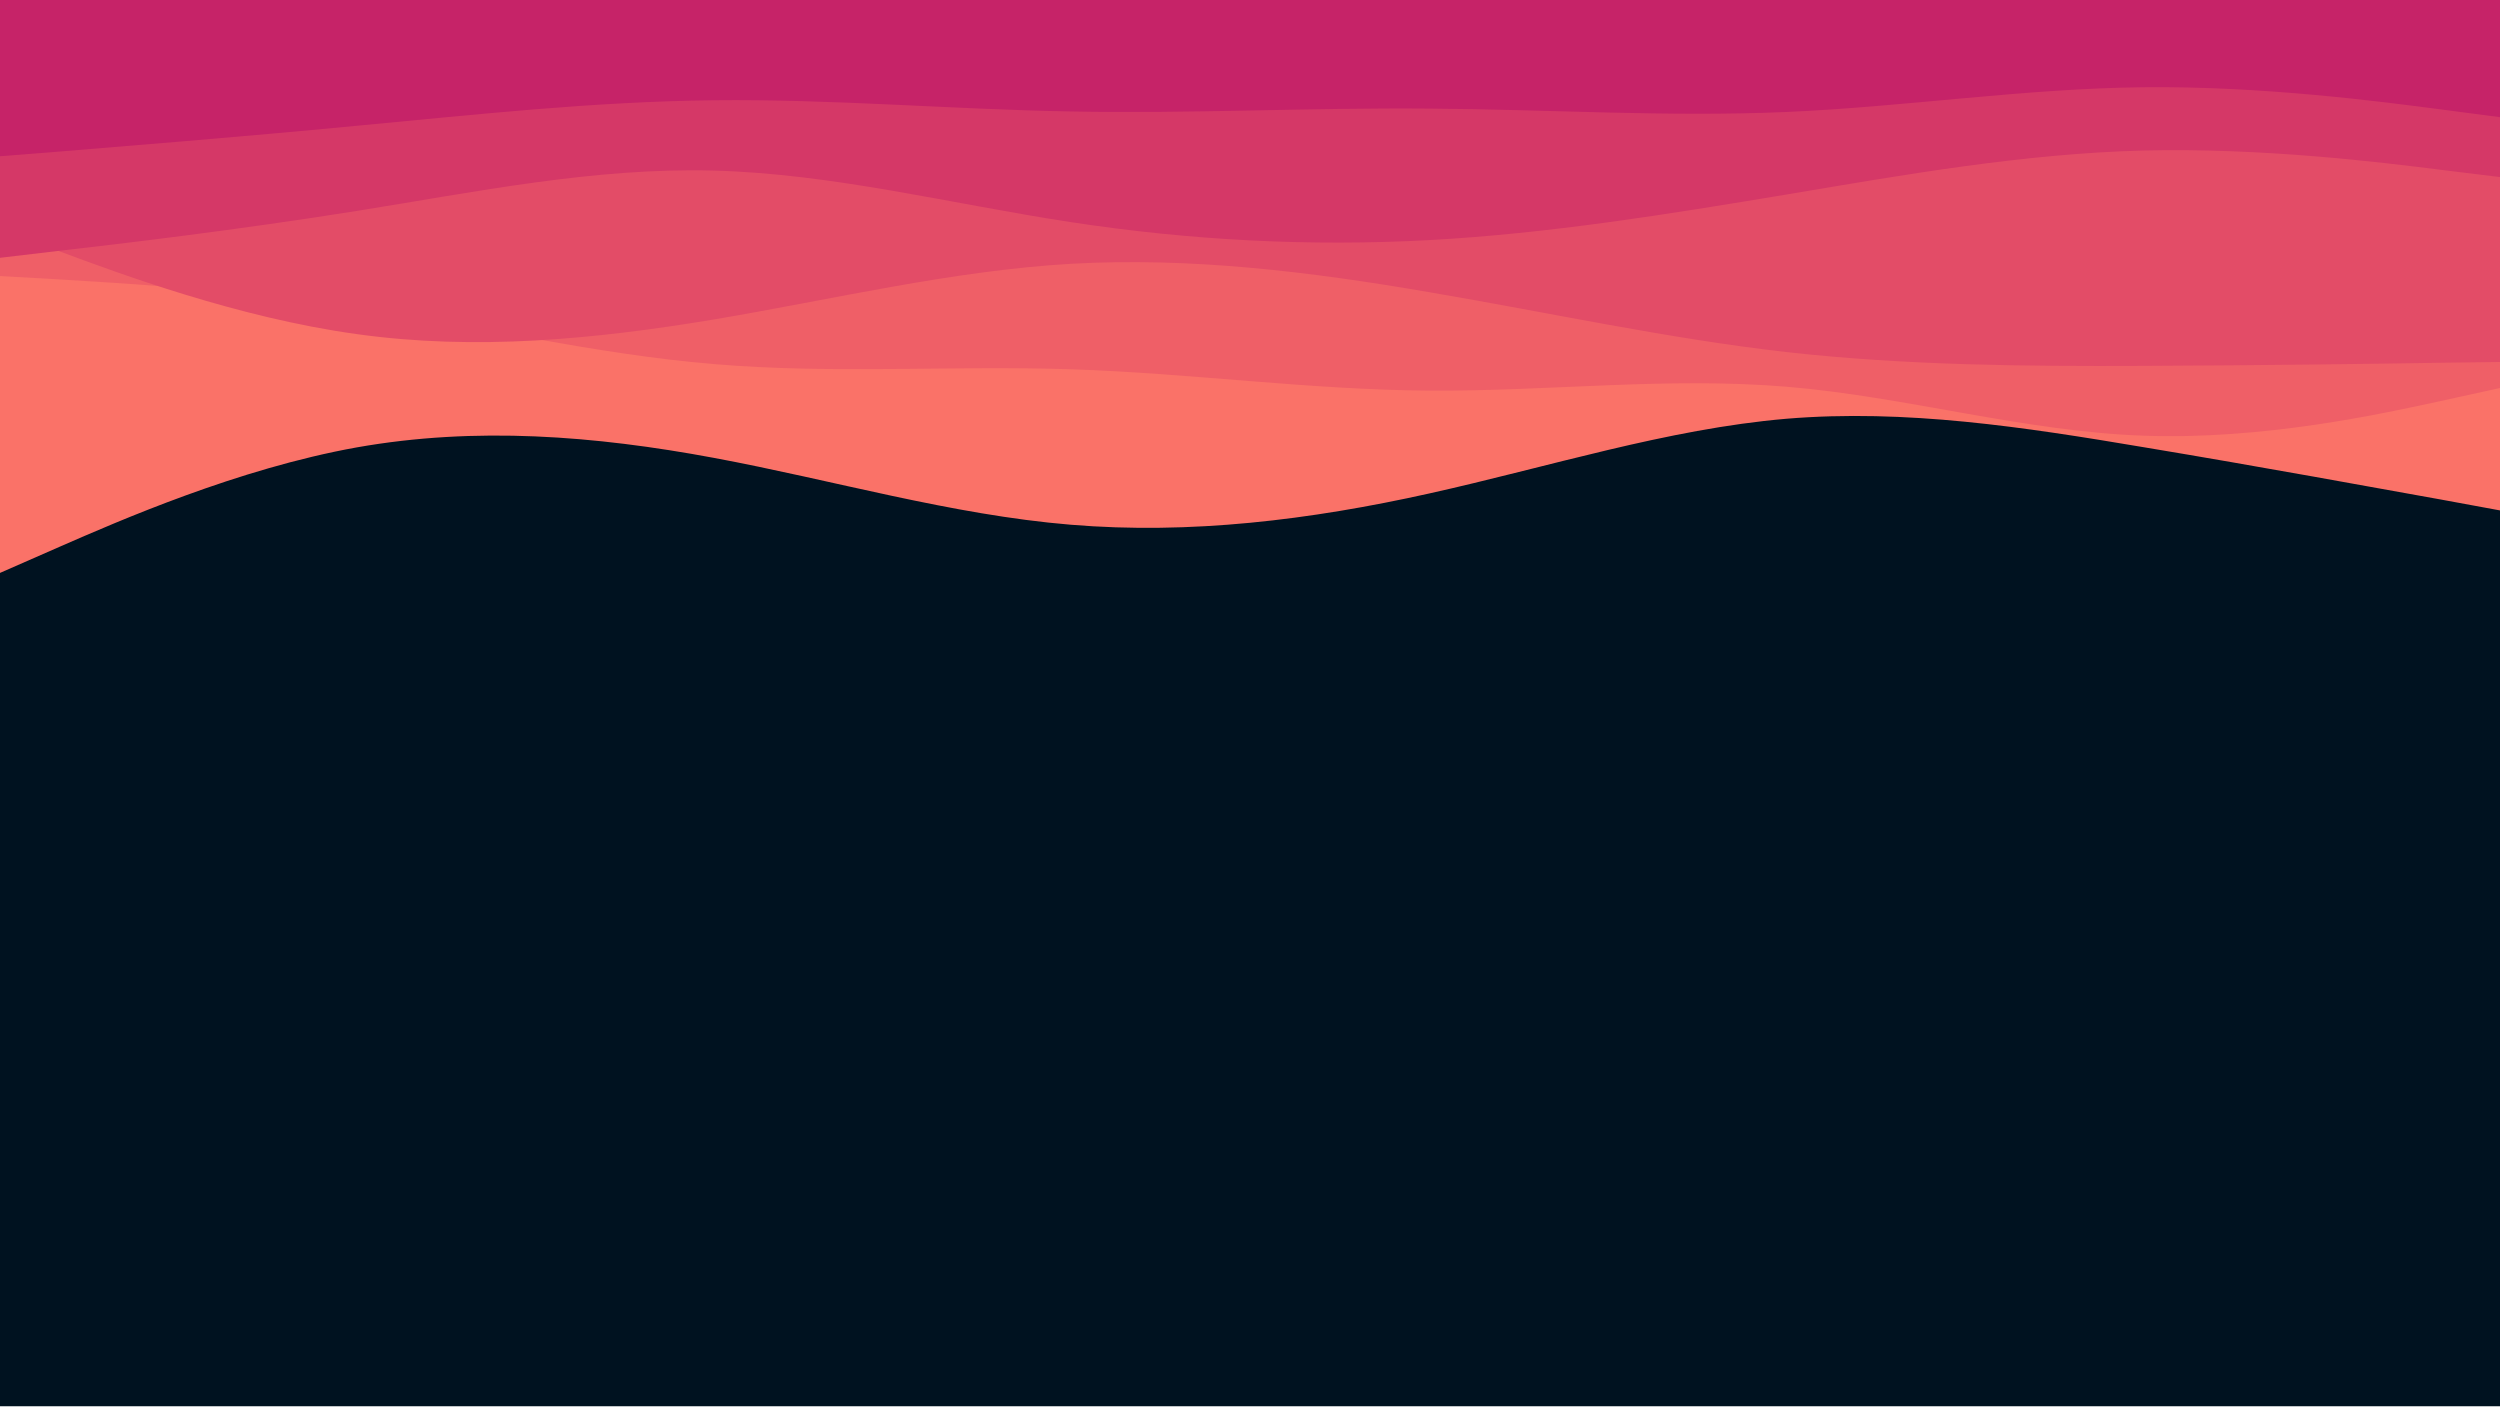
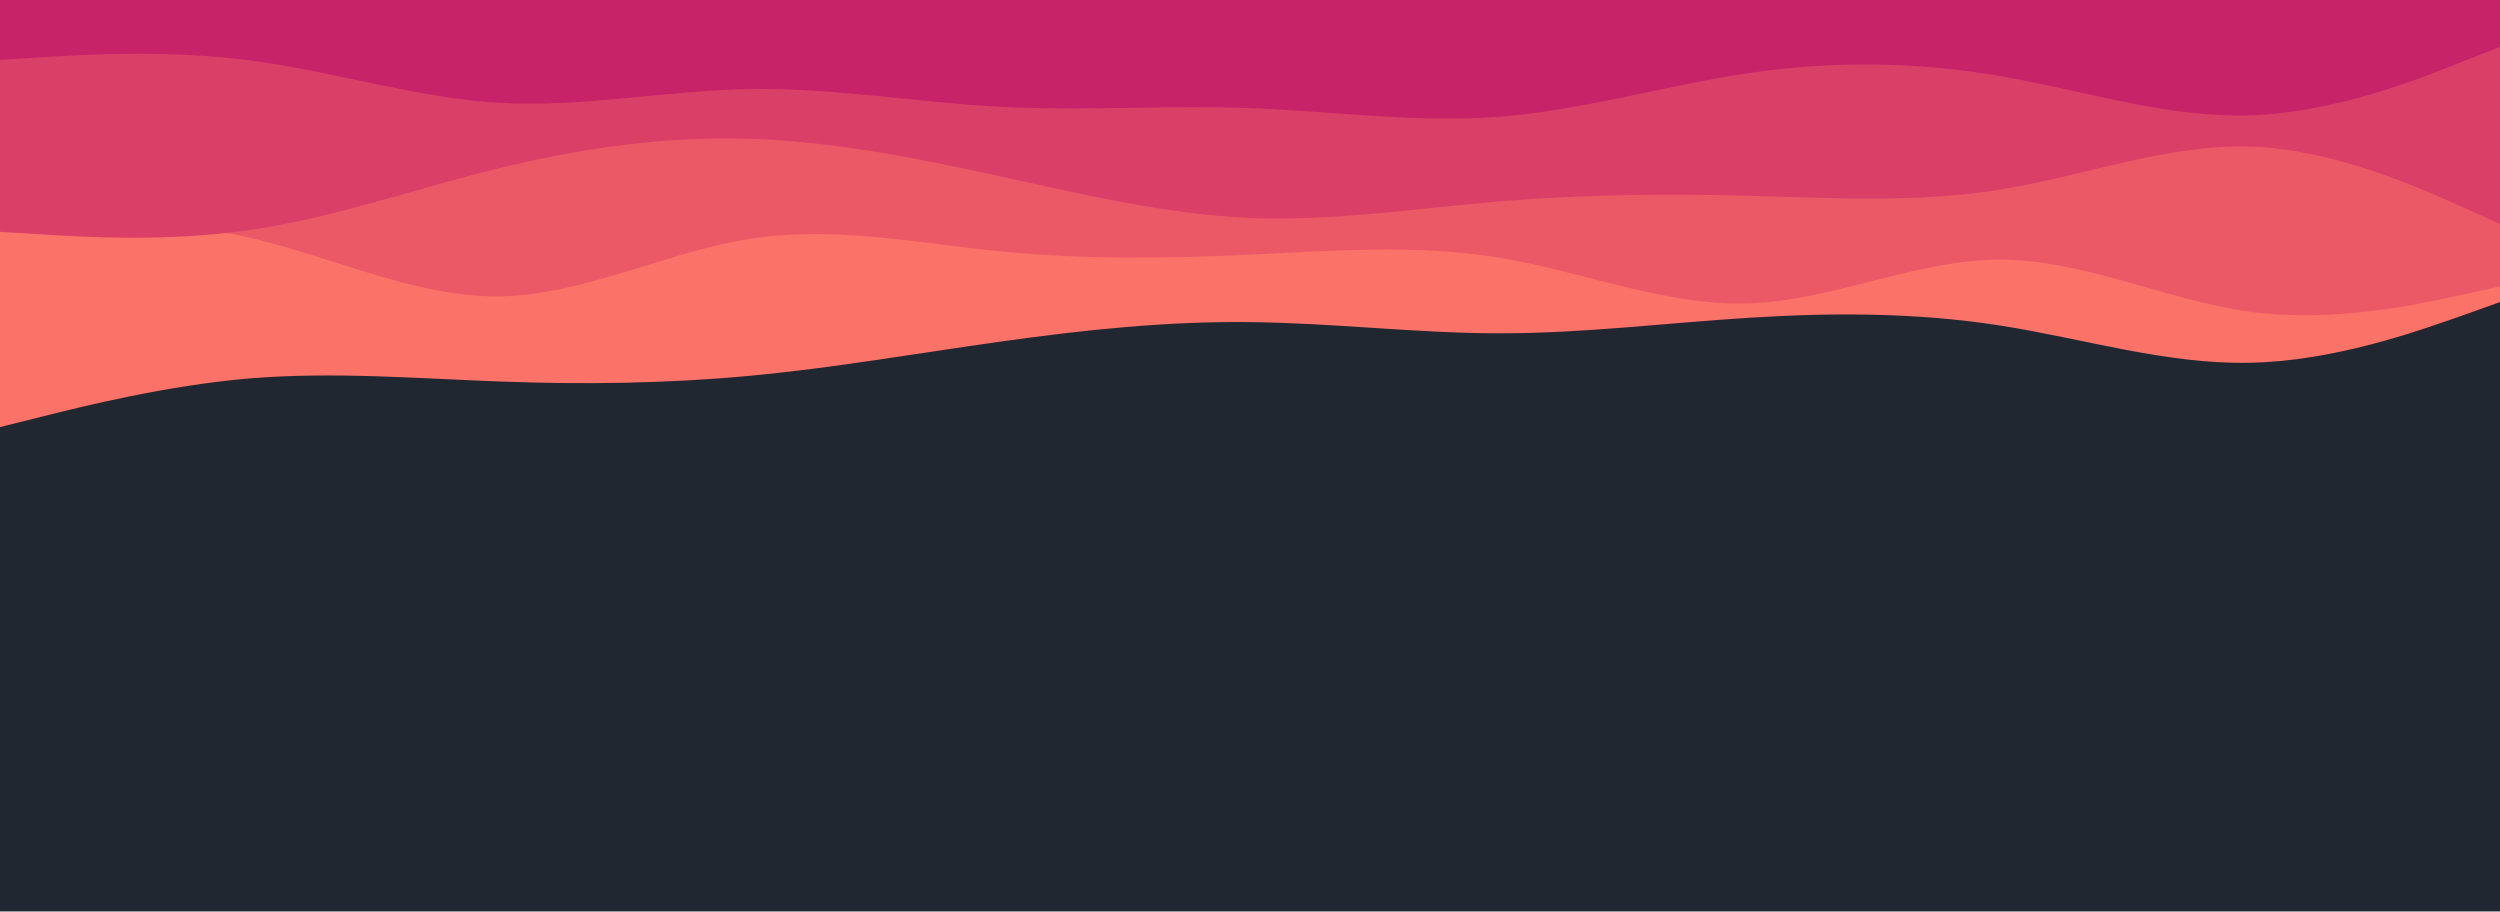
- <svg xmlns="http://www.w3.org/2000/svg" id="visual" viewBox="0 0 960 540" width="960" height="540" version="1.1">
-   <rect x="0" y="0" width="960" height="540" fill="#001220" />
-   <path d="M0 220L22.8 210C45.7 200 91.3 180 137 171.8C182.7 163.7 228.3 167.3 274 175.8C319.7 184.3 365.3 197.7 411.2 201.5C457 205.3 503 199.7 548.8 189.5C594.7 179.3 640.3 164.7 686 160.8C731.7 157 777.3 164 823 171.7C868.7 179.3 914.3 187.7 937.2 191.8L960 196L960 0L937.2 0C914.3 0 868.7 0 823 0C777.3 0 731.7 0 686 0C640.3 0 594.7 0 548.8 0C503 0 457 0 411.2 0C365.3 0 319.7 0 274 0C228.3 0 182.7 0 137 0C91.3 0 45.7 0 22.8 0L0 0Z" fill="#fa7268" />
-   <path d="M0 106L22.8 107.3C45.7 108.7 91.3 111.3 137 118.2C182.7 125 228.3 136 274 139.8C319.7 143.7 365.3 140.3 411.2 141.8C457 143.3 503 149.7 548.8 150C594.7 150.3 640.3 144.7 686 148.5C731.7 152.3 777.3 165.7 823 167.3C868.7 169 914.3 159 937.2 154L960 149L960 0L937.2 0C914.3 0 868.7 0 823 0C777.3 0 731.7 0 686 0C640.3 0 594.7 0 548.8 0C503 0 457 0 411.2 0C365.3 0 319.7 0 274 0C228.3 0 182.7 0 137 0C91.3 0 45.7 0 22.8 0L0 0Z" fill="#ef5f67" />
-   <path d="M0 88L22.8 96.5C45.7 105 91.3 122 137 128.3C182.7 134.7 228.3 130.3 274 122.7C319.7 115 365.3 104 411.2 101.3C457 98.7 503 104.3 548.8 112.2C594.7 120 640.3 130 686 135.2C731.7 140.3 777.3 140.7 823 140.5C868.7 140.3 914.3 139.7 937.2 139.3L960 139L960 0L937.2 0C914.3 0 868.7 0 823 0C777.3 0 731.7 0 686 0C640.3 0 594.7 0 548.8 0C503 0 457 0 411.2 0C365.3 0 319.7 0 274 0C228.3 0 182.7 0 137 0C91.3 0 45.7 0 22.8 0L0 0Z" fill="#e34c67" />
-   <path d="M0 99L22.8 96.3C45.7 93.7 91.3 88.3 137 81C182.7 73.7 228.3 64.3 274 65.5C319.7 66.7 365.3 78.3 411.2 85.3C457 92.3 503 94.7 548.8 92.2C594.7 89.7 640.3 82.3 686 74.7C731.7 67 777.3 59 823 57.8C868.7 56.7 914.3 62.3 937.2 65.2L960 68L960 0L937.2 0C914.3 0 868.7 0 823 0C777.3 0 731.7 0 686 0C640.3 0 594.7 0 548.8 0C503 0 457 0 411.2 0C365.3 0 319.7 0 274 0C228.3 0 182.7 0 137 0C91.3 0 45.7 0 22.8 0L0 0Z" fill="#d53867" />
-   <path d="M0 60L22.8 58.2C45.7 56.3 91.3 52.7 137 48.3C182.7 44 228.3 39 274 38.5C319.7 38 365.3 42 411.2 42.8C457 43.7 503 41.3 548.8 41.7C594.7 42 640.3 45 686 43C731.7 41 777.3 34 823 33.5C868.7 33 914.3 39 937.2 42L960 45L960 0L937.2 0C914.3 0 868.7 0 823 0C777.3 0 731.7 0 686 0C640.3 0 594.7 0 548.8 0C503 0 457 0 411.2 0C365.3 0 319.7 0 274 0C228.3 0 182.7 0 137 0C91.3 0 45.7 0 22.8 0L0 0Z" fill="#c62368" />
+ <svg xmlns="http://www.w3.org/2000/svg" id="visual" viewBox="0 0 960 350" width="960" height="350" version="1.1">
+   <rect x="0" y="0" width="960" height="350" fill="#202731" />
+   <path d="M0 164L16 160C32 156 64 148 96 145.3C128 142.7 160 145.3 192 146.5C224 147.7 256 147.3 288 144.3C320 141.3 352 135.7 384 131.2C416 126.7 448 123.3 480 123.7C512 124 544 128 576 128C608 128 640 124 672 122C704 120 736 120 768 125C800 130 832 140 864 139.3C896 138.7 928 127.3 944 121.7L960 116L960 0L944 0C928 0 896 0 864 0C832 0 800 0 768 0C736 0 704 0 672 0C640 0 608 0 576 0C544 0 512 0 480 0C448 0 416 0 384 0C352 0 320 0 288 0C256 0 224 0 192 0C160 0 128 0 96 0C64 0 32 0 16 0L0 0Z" fill="#fa7268" />
+   <path d="M0 86L16 85.5C32 85 64 84 96 91.3C128 98.7 160 114.3 192 113.8C224 113.3 256 96.7 288 91.7C320 86.7 352 93.3 384 96.5C416 99.7 448 99.3 480 97.8C512 96.3 544 93.7 576 99C608 104.3 640 117.7 672 116.5C704 115.3 736 99.7 768 99.7C800 99.7 832 115.3 864 119.7C896 124 928 117 944 113.5L960 110L960 0L944 0C928 0 896 0 864 0C832 0 800 0 768 0C736 0 704 0 672 0C640 0 608 0 576 0C544 0 512 0 480 0C448 0 416 0 384 0C352 0 320 0 288 0C256 0 224 0 192 0C160 0 128 0 96 0C64 0 32 0 16 0L0 0Z" fill="#eb5967" />
+   <path d="M0 89L16 90C32 91 64 93 96 88.3C128 83.7 160 72.3 192 64.5C224 56.7 256 52.3 288 53.3C320 54.3 352 60.7 384 67.7C416 74.7 448 82.3 480 83.7C512 85 544 80 576 77.3C608 74.7 640 74.3 672 75.2C704 76 736 78 768 72.8C800 67.7 832 55.3 864 56.3C896 57.3 928 71.7 944 78.8L960 86L960 0L944 0C928 0 896 0 864 0C832 0 800 0 768 0C736 0 704 0 672 0C640 0 608 0 576 0C544 0 512 0 480 0C448 0 416 0 384 0C352 0 320 0 288 0C256 0 224 0 192 0C160 0 128 0 96 0C64 0 32 0 16 0L0 0Z" fill="#da3f67" />
+   <path d="M0 23L16 22C32 21 64 19 96 23.2C128 27.3 160 37.7 192 39.5C224 41.3 256 34.7 288 34.2C320 33.7 352 39.3 384 41C416 42.7 448 40.3 480 41.5C512 42.7 544 47.3 576 44.8C608 42.3 640 32.7 672 28C704 23.3 736 23.7 768 29.2C800 34.7 832 45.3 864 44.3C896 43.3 928 30.7 944 24.3L960 18L960 0L944 0C928 0 896 0 864 0C832 0 800 0 768 0C736 0 704 0 672 0C640 0 608 0 576 0C544 0 512 0 480 0C448 0 416 0 384 0C352 0 320 0 288 0C256 0 224 0 192 0C160 0 128 0 96 0C64 0 32 0 16 0L0 0Z" fill="#c62368" />
</svg>
